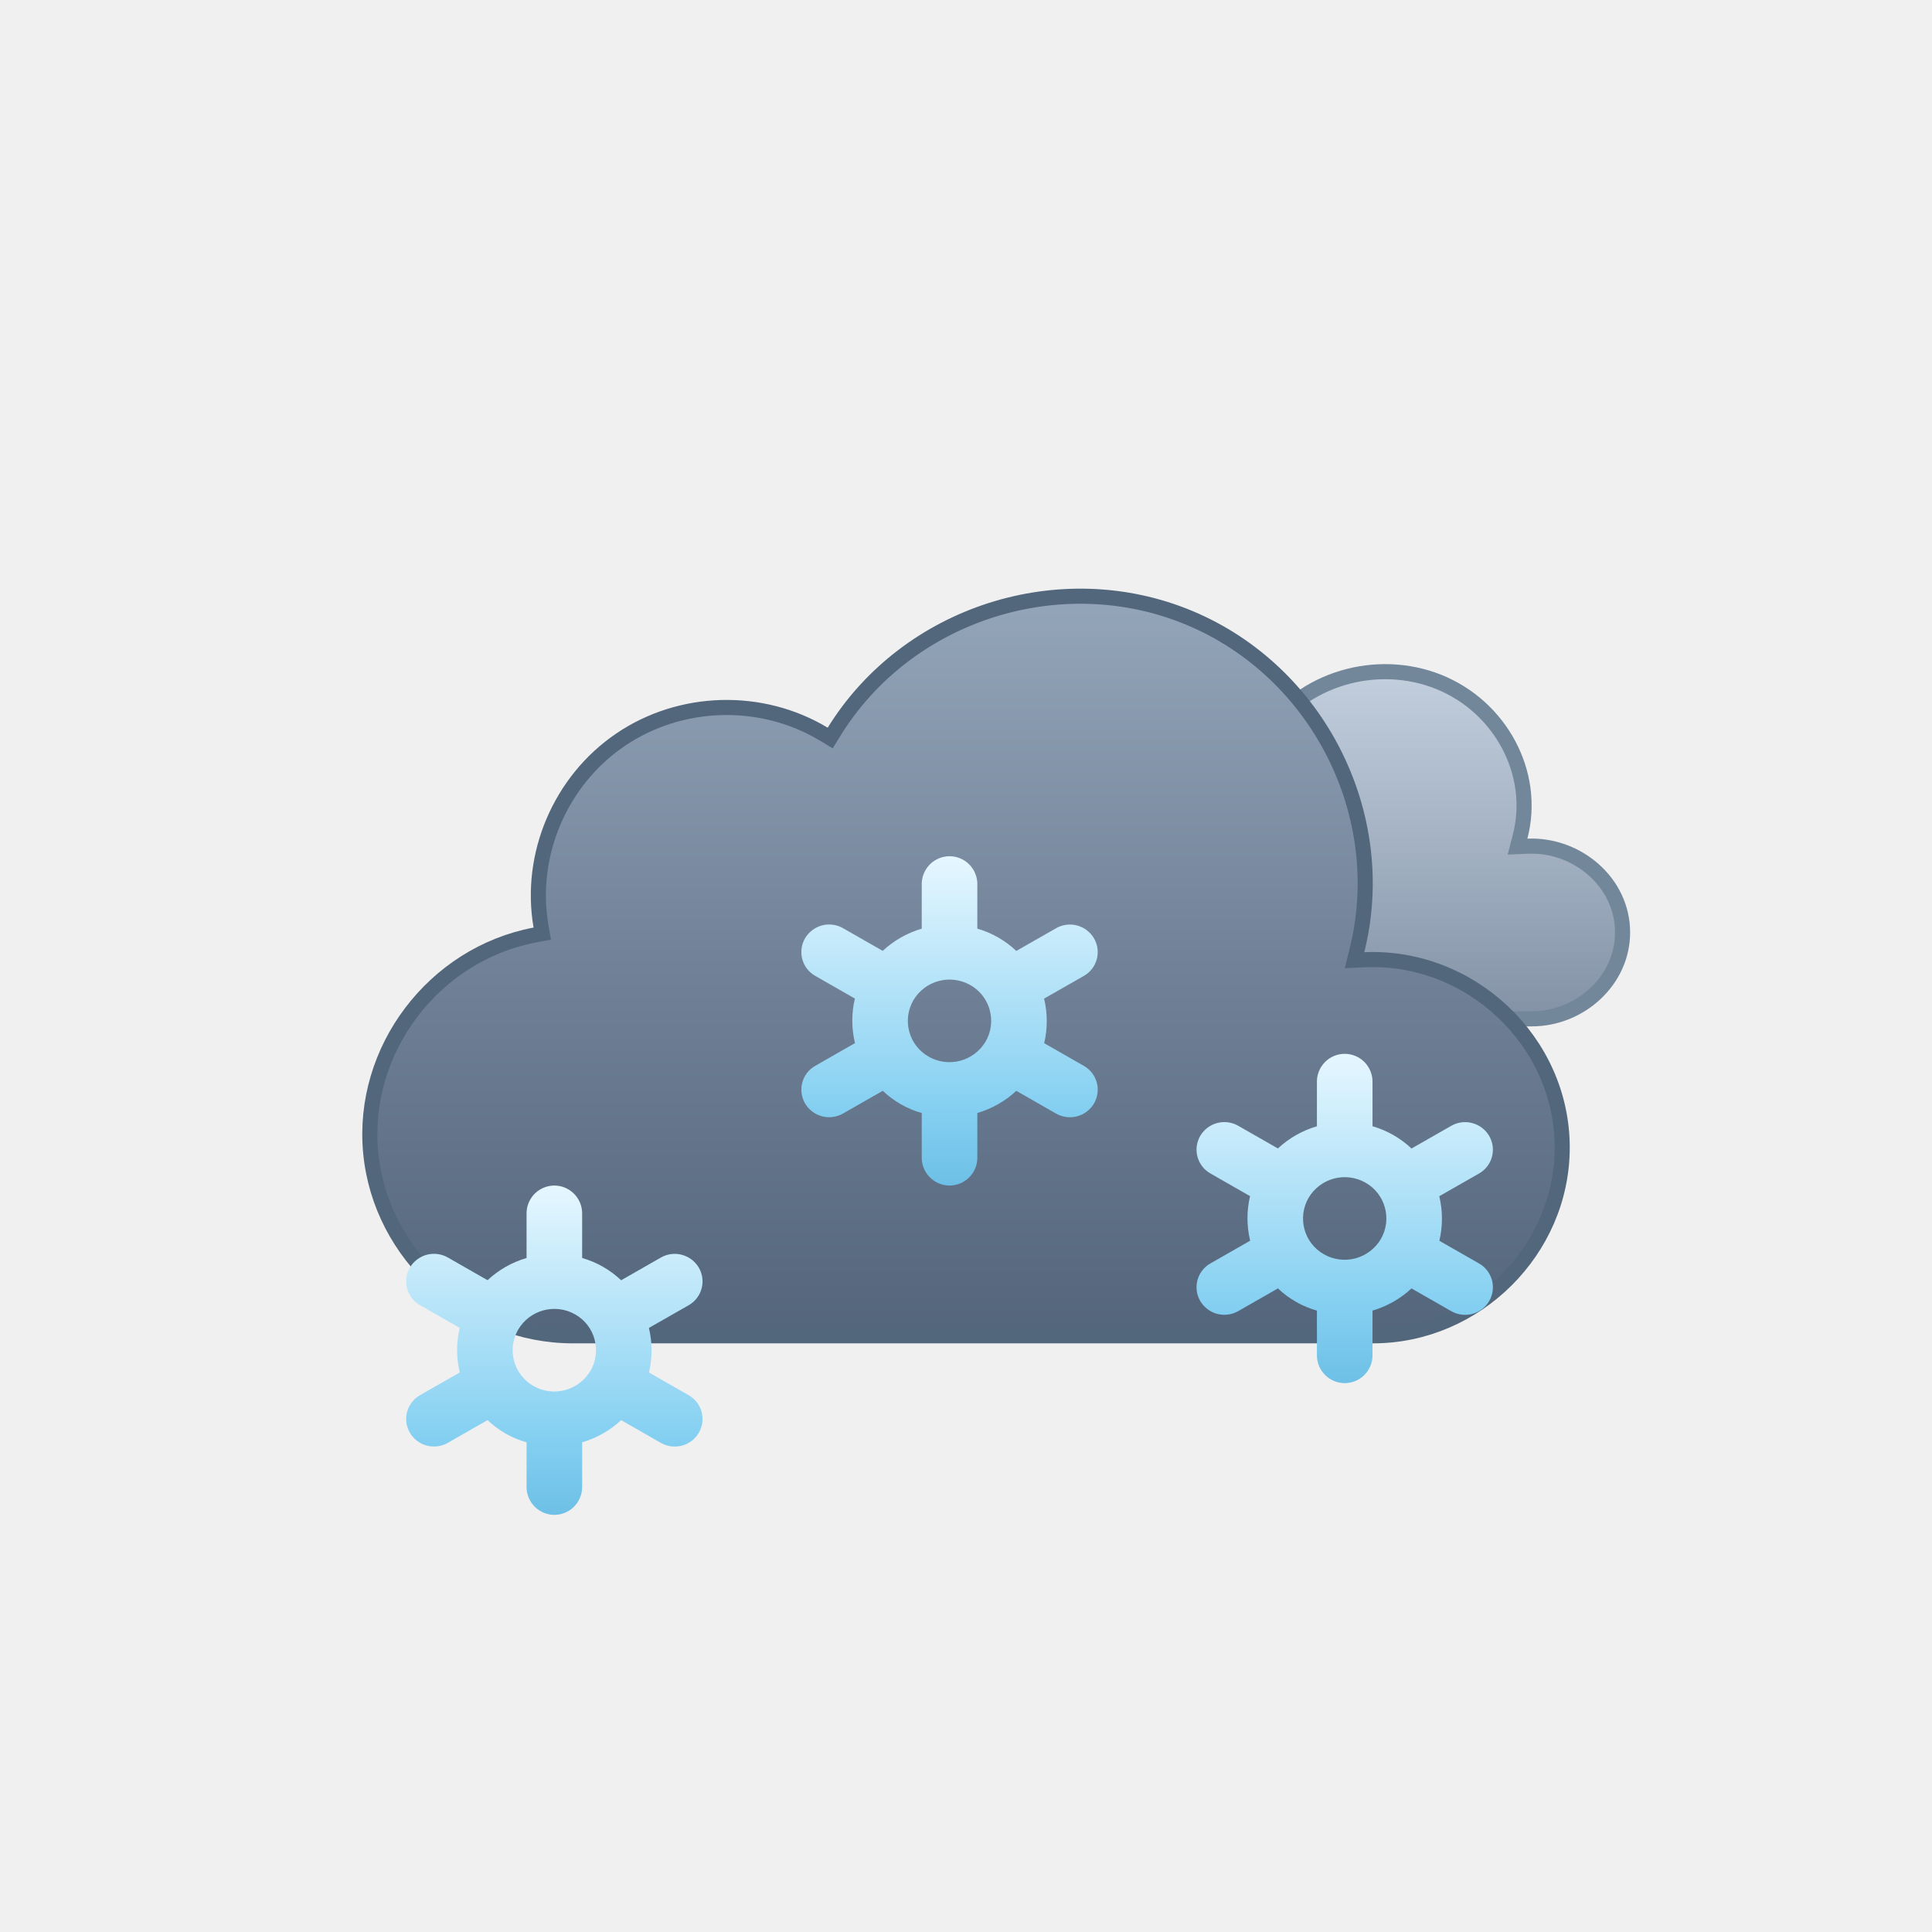
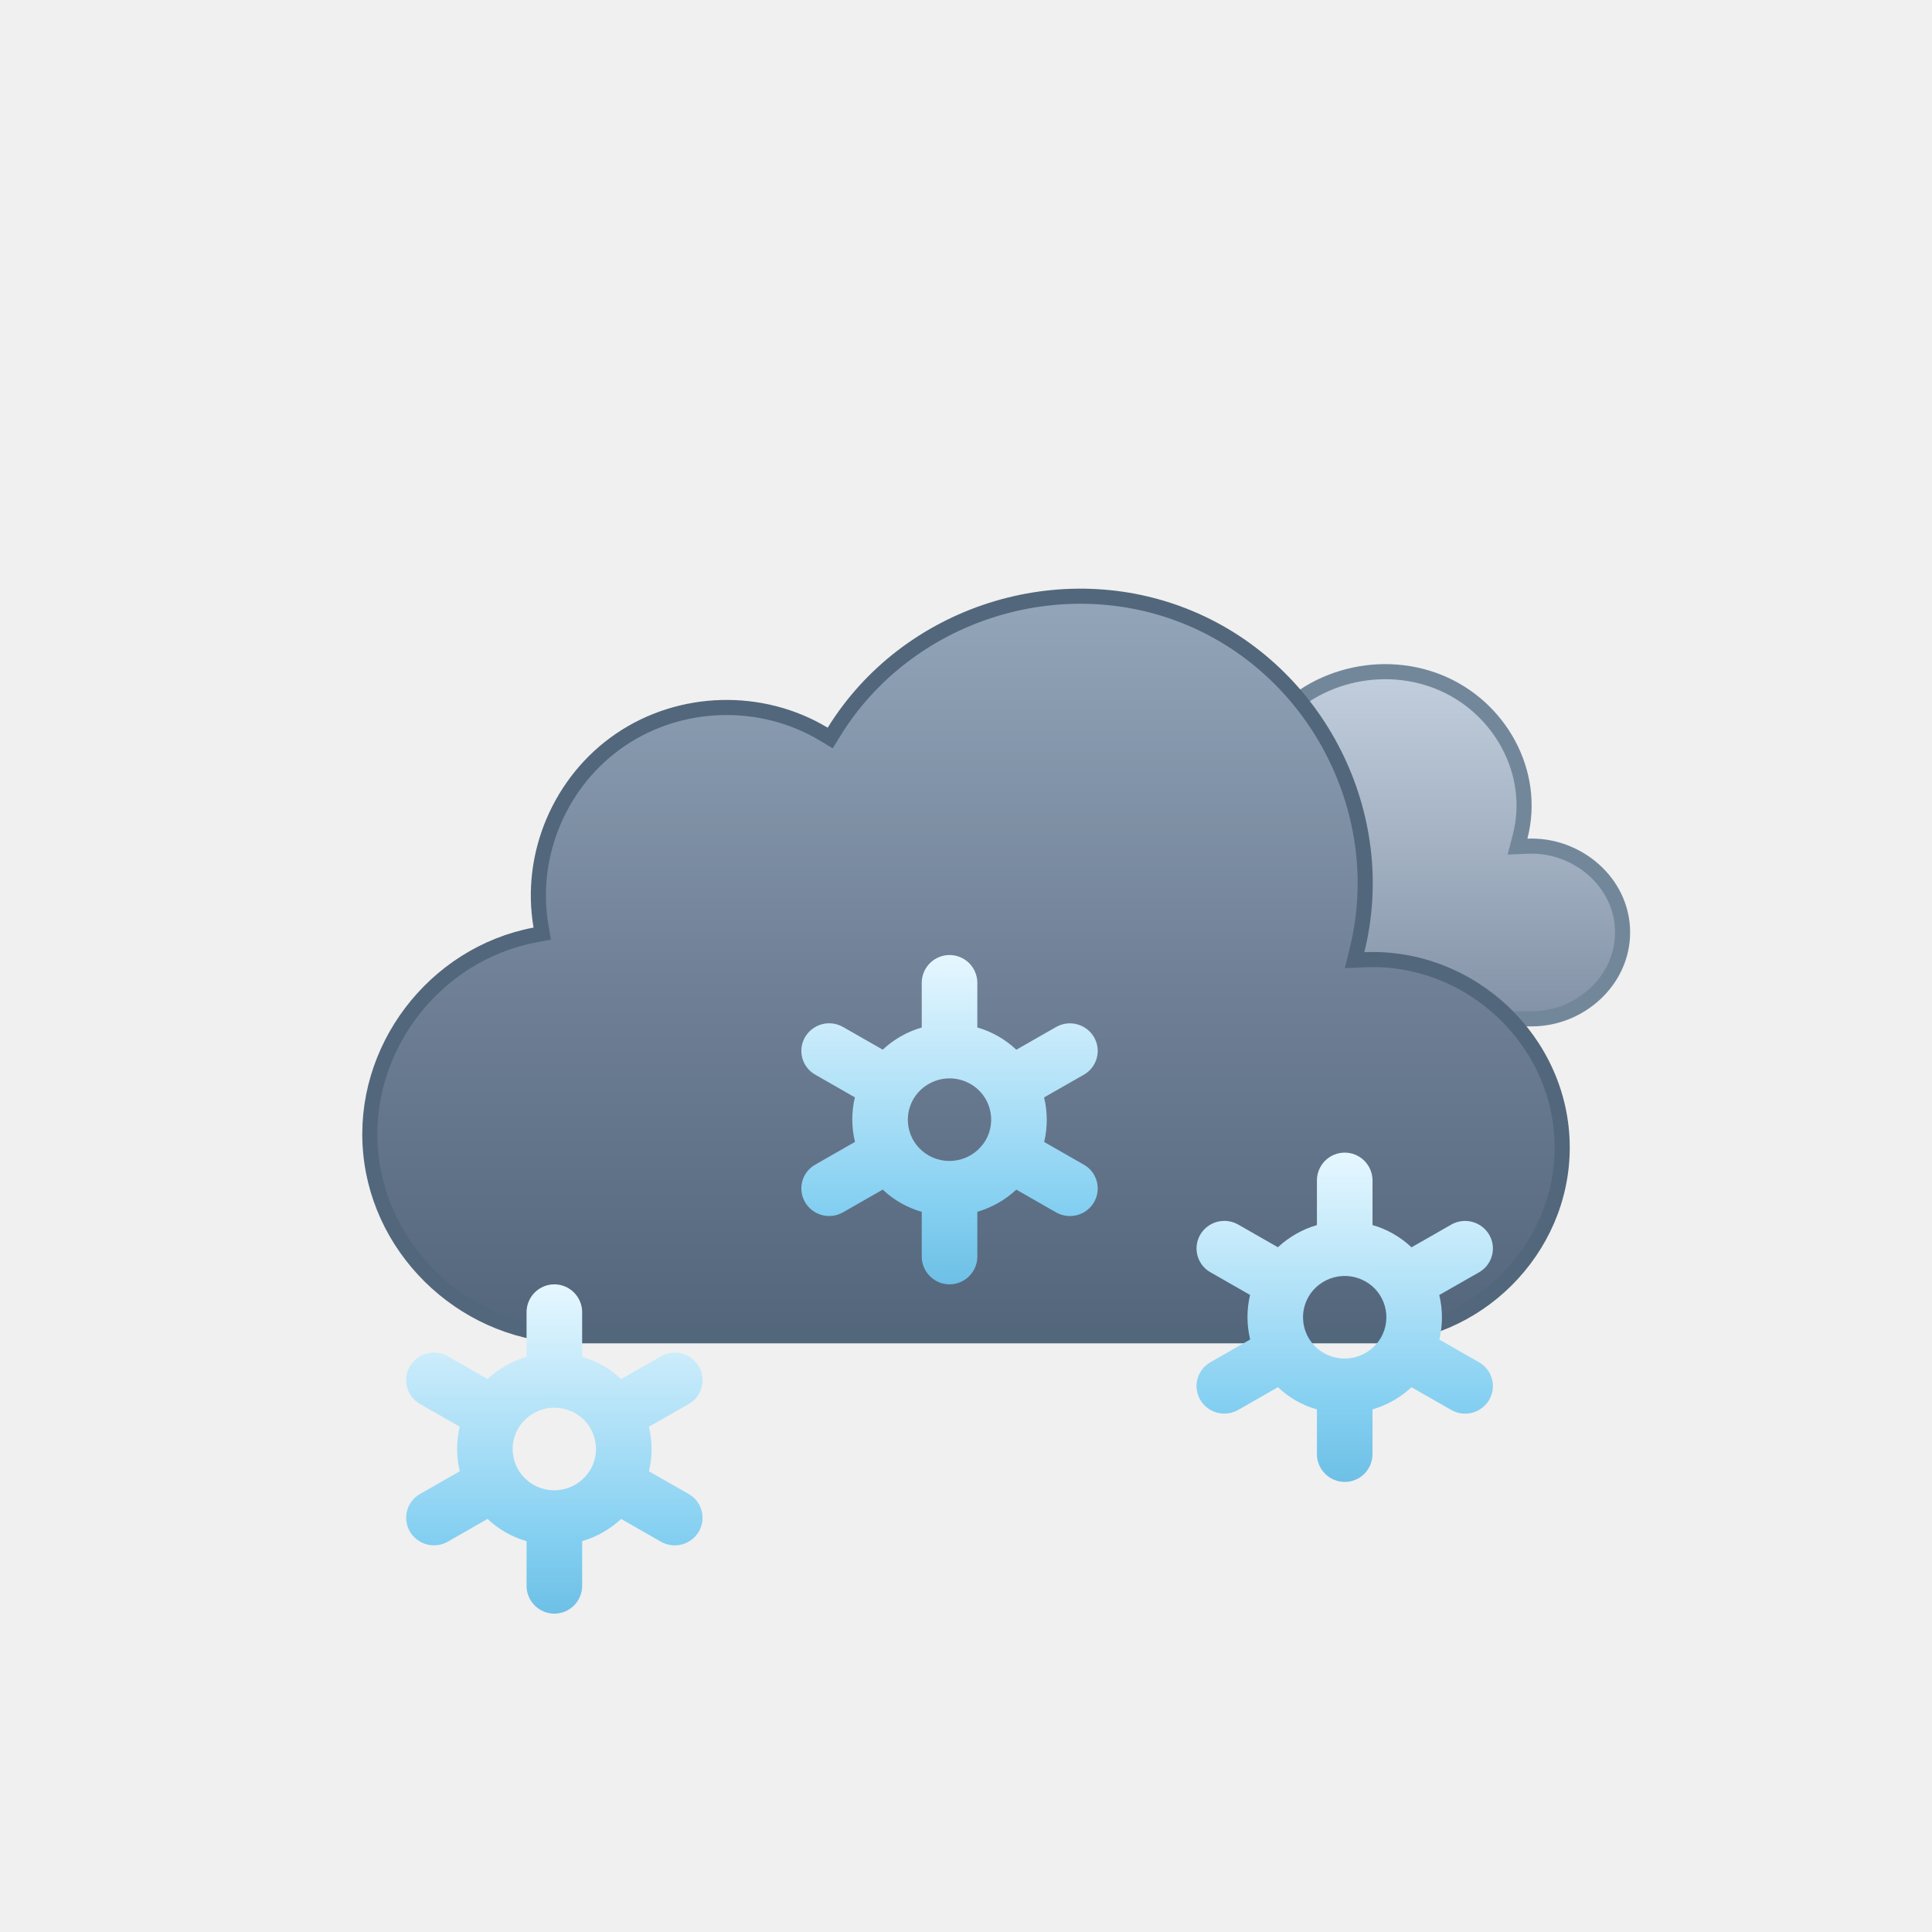
<svg xmlns="http://www.w3.org/2000/svg" viewBox="-24 -24 176 176" fill="none">
  <g id="extreme-snow" clip-path="url(#clip0_1858_8878)">
    <g id="Sky" transform="translate(-24 -24) scale(1.375)">
      <g id="Clouds">
        <g id="Secondary Cloud">
          <path id="Secondary_Cloud" d="M83.839 48.693C86.244 44.958 91.215 43.529 95.318 45.177C99.361 46.801 101.814 51.189 100.71 55.437L100.54 56.09L101.215 56.062C104.496 55.924 107.5 58.465 107.5 61.774C107.5 64.976 104.669 67.5 101.489 67.5H74.977C71.768 67.501 68.845 65.118 68.529 61.907C68.214 58.707 70.617 55.841 73.764 55.27L74.255 55.182L74.167 54.69C73.773 52.493 74.812 50.249 76.685 49.027C78.611 47.771 81.177 47.707 83.168 48.856L83.581 49.094L83.839 48.693Z" fill="url(#paint0_linear_1858_8878)" stroke="#73879B" stroke-miterlimit="10" />
        </g>
        <g id="Cloud">
          <path id="Cloud_2" d="M55.262 48.475C60.123 40.611 70.297 37.38 78.815 40.943C87.321 44.502 92.138 54.003 89.903 62.965L89.742 63.614L90.411 63.585C97.42 63.279 103.5 68.992 103.5 76.028C103.5 82.84 97.772 88.5 90.977 88.5H37.954C31.128 88.502 25.203 83.171 24.559 76.36C23.916 69.552 28.737 63.212 35.443 61.945L35.926 61.853L35.842 61.369C35.026 56.624 37.126 51.717 41.105 49.013C45.095 46.301 50.446 46.154 54.58 48.64L55.003 48.895L55.262 48.475Z" fill="url(#paint1_linear_1858_8878)" stroke="#52677B" stroke-miterlimit="10" />
        </g>
      </g>
    </g>
    <g id="Precipitation">
      <g id="Snowflakes" transform="translate(-128 -192) scale(3)">
-         <path id="Snowflake 1" d="M52.578 90.366L51.373 89.677C51.479 89.233 51.479 88.769 51.371 88.324L52.578 87.635C52.674 87.581 52.758 87.508 52.825 87.421C52.893 87.334 52.942 87.235 52.971 87.128C53 87.022 53.007 86.911 52.993 86.802C52.978 86.693 52.942 86.588 52.887 86.493C52.773 86.3 52.589 86.16 52.373 86.103C52.157 86.045 51.928 86.075 51.734 86.187L50.528 86.876C50.193 86.559 49.787 86.326 49.344 86.2V84.82C49.337 84.6 49.245 84.392 49.087 84.239C48.93 84.086 48.719 84 48.5 84C48.281 84 48.07 84.086 47.912 84.239C47.755 84.392 47.663 84.6 47.656 84.82V86.2C47.214 86.329 46.808 86.56 46.471 86.874L45.266 86.185C45.072 86.074 44.843 86.044 44.627 86.101C44.411 86.159 44.227 86.299 44.113 86.491C44.058 86.586 44.022 86.692 44.007 86.801C43.993 86.91 44 87.021 44.029 87.127C44.057 87.233 44.107 87.333 44.175 87.42C44.242 87.507 44.326 87.579 44.422 87.633L45.626 88.322C45.52 88.767 45.521 89.231 45.629 89.675L44.422 90.365C44.326 90.419 44.242 90.491 44.175 90.578C44.107 90.665 44.057 90.764 44.029 90.871C44 90.977 43.993 91.088 44.007 91.197C44.022 91.306 44.058 91.412 44.113 91.507C44.227 91.699 44.411 91.839 44.627 91.897C44.843 91.954 45.072 91.924 45.266 91.813L46.472 91.123C46.806 91.441 47.213 91.673 47.656 91.798V93.18C47.663 93.4 47.755 93.608 47.913 93.761C48.07 93.914 48.281 94 48.5 94C48.719 94 48.93 93.914 49.088 93.761C49.245 93.608 49.337 93.4 49.344 93.18V91.797C49.785 91.668 50.191 91.438 50.528 91.124L51.734 91.814C51.928 91.925 52.157 91.955 52.373 91.898C52.589 91.841 52.773 91.701 52.887 91.508C52.942 91.413 52.978 91.308 52.993 91.198C53.007 91.089 53 90.978 52.971 90.872C52.942 90.766 52.893 90.666 52.825 90.579C52.758 90.493 52.674 90.42 52.578 90.366ZM47.866 90.086C47.723 90.005 47.597 89.896 47.496 89.766C47.394 89.635 47.32 89.486 47.277 89.327C47.234 89.167 47.223 89.001 47.244 88.837C47.266 88.673 47.32 88.515 47.403 88.372C47.574 88.084 47.85 87.874 48.174 87.788C48.497 87.702 48.841 87.747 49.132 87.913C49.276 87.994 49.402 88.103 49.503 88.233C49.604 88.364 49.678 88.513 49.721 88.672C49.764 88.832 49.776 88.998 49.754 89.162C49.733 89.326 49.679 89.484 49.596 89.626C49.425 89.915 49.148 90.125 48.825 90.211C48.501 90.297 48.157 90.252 47.866 90.087V90.086Z" fill="url(#heavySnowflakeGradient)" transform="translate(3, 8)" />
-         <path id="Snowflake 2" d="M67.578 90.366L66.374 89.677C66.479 89.233 66.479 88.769 66.371 88.324L67.578 87.635C67.674 87.581 67.758 87.508 67.825 87.421C67.893 87.334 67.942 87.235 67.971 87.128C68 87.022 68.007 86.911 67.993 86.802C67.978 86.693 67.942 86.588 67.887 86.493C67.773 86.3 67.589 86.16 67.373 86.103C67.157 86.045 66.928 86.075 66.734 86.187L65.528 86.876C65.193 86.559 64.787 86.326 64.344 86.2V84.82C64.337 84.6 64.245 84.392 64.088 84.239C63.93 84.086 63.719 84 63.5 84C63.281 84 63.07 84.086 62.912 84.239C62.755 84.392 62.663 84.6 62.656 84.82V86.2C62.214 86.329 61.808 86.56 61.471 86.874L60.266 86.185C60.072 86.074 59.843 86.044 59.627 86.101C59.411 86.159 59.227 86.299 59.113 86.491C59.058 86.586 59.022 86.692 59.007 86.801C58.993 86.91 59 87.021 59.029 87.127C59.057 87.233 59.107 87.333 59.175 87.42C59.242 87.507 59.326 87.579 59.422 87.633L60.626 88.322C60.52 88.767 60.521 89.231 60.629 89.675L59.422 90.365C59.326 90.419 59.242 90.491 59.175 90.578C59.107 90.665 59.057 90.764 59.029 90.871C59 90.977 58.993 91.088 59.007 91.197C59.022 91.306 59.058 91.412 59.113 91.507C59.227 91.699 59.411 91.839 59.627 91.897C59.843 91.954 60.072 91.924 60.266 91.813L61.472 91.123C61.806 91.441 62.213 91.673 62.656 91.798V93.18C62.663 93.4 62.755 93.608 62.913 93.761C63.07 93.914 63.281 94 63.5 94C63.719 94 63.93 93.914 64.088 93.761C64.245 93.608 64.337 93.4 64.344 93.18V91.797C64.785 91.668 65.191 91.438 65.528 91.124L66.734 91.814C66.928 91.925 67.157 91.955 67.373 91.898C67.589 91.841 67.773 91.701 67.887 91.508C67.942 91.413 67.978 91.308 67.993 91.198C68.007 91.089 68 90.978 67.971 90.872C67.942 90.766 67.893 90.666 67.825 90.579C67.758 90.493 67.674 90.42 67.578 90.366ZM62.866 90.086C62.723 90.005 62.597 89.896 62.496 89.766C62.394 89.635 62.32 89.486 62.277 89.327C62.234 89.167 62.223 89.001 62.244 88.837C62.266 88.673 62.32 88.515 62.403 88.372C62.574 88.084 62.85 87.874 63.174 87.788C63.497 87.702 63.841 87.747 64.132 87.913C64.276 87.994 64.402 88.103 64.503 88.233C64.604 88.364 64.678 88.513 64.721 88.672C64.764 88.832 64.776 88.998 64.754 89.162C64.733 89.326 64.679 89.484 64.596 89.626C64.425 89.915 64.148 90.125 63.825 90.211C63.501 90.297 63.157 90.252 62.866 90.087V90.086Z" fill="url(#heavySnowflakeGradient)" transform="translate(0, -2)" />
-         <path id="Snowflake 3" d="M82.578 90.366L81.374 89.677C81.479 89.233 81.479 88.769 81.371 88.324L82.578 87.635C82.674 87.581 82.758 87.508 82.825 87.421C82.893 87.334 82.942 87.235 82.971 87.128C83 87.022 83.007 86.911 82.993 86.802C82.978 86.693 82.942 86.588 82.887 86.493C82.773 86.3 82.589 86.16 82.373 86.103C82.157 86.045 81.928 86.075 81.734 86.187L80.528 86.876C80.193 86.559 79.787 86.326 79.344 86.2V84.82C79.337 84.6 79.245 84.392 79.088 84.239C78.93 84.086 78.719 84 78.5 84C78.281 84 78.07 84.086 77.912 84.239C77.755 84.392 77.663 84.6 77.656 84.82V86.2C77.214 86.329 76.808 86.56 76.471 86.874L75.266 86.185C75.072 86.074 74.843 86.044 74.627 86.101C74.411 86.159 74.227 86.299 74.113 86.491C74.058 86.586 74.022 86.692 74.007 86.801C73.993 86.91 74 87.021 74.029 87.127C74.058 87.233 74.107 87.333 74.175 87.42C74.242 87.507 74.326 87.579 74.422 87.633L75.626 88.322C75.52 88.767 75.521 89.231 75.629 89.675L74.422 90.365C74.326 90.419 74.242 90.491 74.175 90.578C74.107 90.665 74.058 90.764 74.029 90.871C74 90.977 73.993 91.088 74.007 91.197C74.022 91.306 74.058 91.412 74.113 91.507C74.227 91.699 74.411 91.839 74.627 91.897C74.843 91.954 75.072 91.924 75.266 91.813L76.472 91.123C76.806 91.441 77.213 91.673 77.656 91.798V93.18C77.663 93.4 77.755 93.608 77.913 93.761C78.07 93.914 78.281 94 78.5 94C78.719 94 78.93 93.914 79.088 93.761C79.245 93.608 79.337 93.4 79.344 93.18V91.797C79.785 91.668 80.191 91.438 80.528 91.124L81.734 91.814C81.928 91.925 82.157 91.955 82.373 91.898C82.589 91.841 82.773 91.701 82.887 91.508C82.942 91.413 82.978 91.308 82.993 91.198C83.007 91.089 83 90.978 82.971 90.872C82.942 90.766 82.893 90.666 82.825 90.579C82.758 90.493 82.674 90.42 82.578 90.366ZM77.866 90.086C77.723 90.005 77.597 89.896 77.496 89.766C77.394 89.635 77.32 89.486 77.277 89.327C77.234 89.167 77.223 89.001 77.244 88.837C77.266 88.673 77.32 88.515 77.403 88.372C77.573 88.084 77.85 87.874 78.174 87.788C78.497 87.702 78.841 87.747 79.132 87.913C79.276 87.994 79.402 88.103 79.503 88.233C79.604 88.364 79.678 88.513 79.721 88.672C79.764 88.832 79.776 88.998 79.754 89.162C79.733 89.326 79.679 89.484 79.596 89.626C79.425 89.915 79.148 90.125 78.825 90.211C78.501 90.297 78.157 90.252 77.866 90.087V90.086Z" fill="url(#heavySnowflakeGradient)" transform="translate(-3, 4)" />
+         <path id="Snowflake 1" d="M52.578 90.366L51.373 89.677C51.479 89.233 51.479 88.769 51.371 88.324L52.578 87.635C52.674 87.581 52.758 87.508 52.825 87.421C52.893 87.334 52.942 87.235 52.971 87.128C53 87.022 53.007 86.911 52.993 86.802C52.978 86.693 52.942 86.588 52.887 86.493C52.773 86.3 52.589 86.16 52.373 86.103C52.157 86.045 51.928 86.075 51.734 86.187L50.528 86.876C50.193 86.559 49.787 86.326 49.344 86.2V84.82C49.337 84.6 49.245 84.392 49.087 84.239C48.93 84.086 48.719 84 48.5 84C48.281 84 48.07 84.086 47.912 84.239C47.755 84.392 47.663 84.6 47.656 84.82V86.2C47.214 86.329 46.808 86.56 46.471 86.874L45.266 86.185C45.072 86.074 44.843 86.044 44.627 86.101C44.411 86.159 44.227 86.299 44.113 86.491C44.058 86.586 44.022 86.692 44.007 86.801C43.993 86.91 44 87.021 44.029 87.127C44.057 87.233 44.107 87.333 44.175 87.42C44.242 87.507 44.326 87.579 44.422 87.633L45.626 88.322C45.52 88.767 45.521 89.231 45.629 89.675L44.422 90.365C44.326 90.419 44.242 90.491 44.175 90.578C44.107 90.665 44.057 90.764 44.029 90.871C44 90.977 43.993 91.088 44.007 91.197C44.022 91.306 44.058 91.412 44.113 91.507C44.227 91.699 44.411 91.839 44.627 91.897C44.843 91.954 45.072 91.924 45.266 91.813L46.472 91.123C46.806 91.441 47.213 91.673 47.656 91.798V93.18C47.663 93.4 47.755 93.608 47.913 93.761C48.07 93.914 48.281 94 48.5 94C48.719 94 48.93 93.914 49.088 93.761C49.245 93.608 49.337 93.4 49.344 93.18V91.797C49.785 91.668 50.191 91.438 50.528 91.124L51.734 91.814C51.928 91.925 52.157 91.955 52.373 91.898C52.589 91.841 52.773 91.701 52.887 91.508C52.942 91.413 52.978 91.308 52.993 91.198C53.007 91.089 53 90.978 52.971 90.872C52.942 90.766 52.893 90.666 52.825 90.579C52.758 90.493 52.674 90.42 52.578 90.366ZM47.866 90.086C47.723 90.005 47.597 89.896 47.496 89.766C47.394 89.635 47.32 89.486 47.277 89.327C47.234 89.167 47.223 89.001 47.244 88.837C47.266 88.673 47.32 88.515 47.403 88.372C47.574 88.084 47.85 87.874 48.174 87.788C48.497 87.702 48.841 87.747 49.132 87.913C49.276 87.994 49.402 88.103 49.503 88.233C49.604 88.364 49.678 88.513 49.721 88.672C49.764 88.832 49.776 88.998 49.754 89.162C49.733 89.326 49.679 89.484 49.596 89.626C49.425 89.915 49.148 90.125 48.825 90.211C48.501 90.297 48.157 90.252 47.866 90.087V90.086Z" fill="url(#heavySnowflakeGradient)" transform="translate(3, 11)" />
+         <path id="Snowflake 2" d="M67.578 90.366L66.374 89.677C66.479 89.233 66.479 88.769 66.371 88.324L67.578 87.635C67.674 87.581 67.758 87.508 67.825 87.421C67.893 87.334 67.942 87.235 67.971 87.128C68 87.022 68.007 86.911 67.993 86.802C67.978 86.693 67.942 86.588 67.887 86.493C67.773 86.3 67.589 86.16 67.373 86.103C67.157 86.045 66.928 86.075 66.734 86.187L65.528 86.876C65.193 86.559 64.787 86.326 64.344 86.2V84.82C64.337 84.6 64.245 84.392 64.088 84.239C63.93 84.086 63.719 84 63.5 84C63.281 84 63.07 84.086 62.912 84.239C62.755 84.392 62.663 84.6 62.656 84.82V86.2C62.214 86.329 61.808 86.56 61.471 86.874L60.266 86.185C60.072 86.074 59.843 86.044 59.627 86.101C59.411 86.159 59.227 86.299 59.113 86.491C59.058 86.586 59.022 86.692 59.007 86.801C58.993 86.91 59 87.021 59.029 87.127C59.057 87.233 59.107 87.333 59.175 87.42C59.242 87.507 59.326 87.579 59.422 87.633L60.626 88.322C60.52 88.767 60.521 89.231 60.629 89.675L59.422 90.365C59.326 90.419 59.242 90.491 59.175 90.578C59.107 90.665 59.057 90.764 59.029 90.871C59 90.977 58.993 91.088 59.007 91.197C59.022 91.306 59.058 91.412 59.113 91.507C59.227 91.699 59.411 91.839 59.627 91.897C59.843 91.954 60.072 91.924 60.266 91.813L61.472 91.123C61.806 91.441 62.213 91.673 62.656 91.798V93.18C62.663 93.4 62.755 93.608 62.913 93.761C63.07 93.914 63.281 94 63.5 94C63.719 94 63.93 93.914 64.088 93.761C64.245 93.608 64.337 93.4 64.344 93.18V91.797C64.785 91.668 65.191 91.438 65.528 91.124L66.734 91.814C66.928 91.925 67.157 91.955 67.373 91.898C67.589 91.841 67.773 91.701 67.887 91.508C67.942 91.413 67.978 91.308 67.993 91.198C68.007 91.089 68 90.978 67.971 90.872C67.942 90.766 67.893 90.666 67.825 90.579C67.758 90.493 67.674 90.42 67.578 90.366ZM62.866 90.086C62.723 90.005 62.597 89.896 62.496 89.766C62.394 89.635 62.32 89.486 62.277 89.327C62.234 89.167 62.223 89.001 62.244 88.837C62.266 88.673 62.32 88.515 62.403 88.372C62.574 88.084 62.85 87.874 63.174 87.788C63.497 87.702 63.841 87.747 64.132 87.913C64.276 87.994 64.402 88.103 64.503 88.233C64.604 88.364 64.678 88.513 64.721 88.672C64.764 88.832 64.776 88.998 64.754 89.162C64.733 89.326 64.679 89.484 64.596 89.626C64.425 89.915 64.148 90.125 63.825 90.211C63.501 90.297 63.157 90.252 62.866 90.087V90.086Z" fill="url(#heavySnowflakeGradient)" transform="translate(0, 1)" />
+         <path id="Snowflake 3" d="M82.578 90.366L81.374 89.677C81.479 89.233 81.479 88.769 81.371 88.324L82.578 87.635C82.674 87.581 82.758 87.508 82.825 87.421C82.893 87.334 82.942 87.235 82.971 87.128C83 87.022 83.007 86.911 82.993 86.802C82.978 86.693 82.942 86.588 82.887 86.493C82.773 86.3 82.589 86.16 82.373 86.103C82.157 86.045 81.928 86.075 81.734 86.187L80.528 86.876C80.193 86.559 79.787 86.326 79.344 86.2V84.82C79.337 84.6 79.245 84.392 79.088 84.239C78.93 84.086 78.719 84 78.5 84C78.281 84 78.07 84.086 77.912 84.239C77.755 84.392 77.663 84.6 77.656 84.82V86.2C77.214 86.329 76.808 86.56 76.471 86.874L75.266 86.185C75.072 86.074 74.843 86.044 74.627 86.101C74.411 86.159 74.227 86.299 74.113 86.491C74.058 86.586 74.022 86.692 74.007 86.801C73.993 86.91 74 87.021 74.029 87.127C74.058 87.233 74.107 87.333 74.175 87.42C74.242 87.507 74.326 87.579 74.422 87.633L75.626 88.322C75.52 88.767 75.521 89.231 75.629 89.675L74.422 90.365C74.326 90.419 74.242 90.491 74.175 90.578C74.107 90.665 74.058 90.764 74.029 90.871C74 90.977 73.993 91.088 74.007 91.197C74.022 91.306 74.058 91.412 74.113 91.507C74.227 91.699 74.411 91.839 74.627 91.897C74.843 91.954 75.072 91.924 75.266 91.813L76.472 91.123C76.806 91.441 77.213 91.673 77.656 91.798V93.18C77.663 93.4 77.755 93.608 77.913 93.761C78.07 93.914 78.281 94 78.5 94C78.719 94 78.93 93.914 79.088 93.761C79.245 93.608 79.337 93.4 79.344 93.18V91.797C79.785 91.668 80.191 91.438 80.528 91.124L81.734 91.814C81.928 91.925 82.157 91.955 82.373 91.898C82.589 91.841 82.773 91.701 82.887 91.508C82.942 91.413 82.978 91.308 82.993 91.198C83.007 91.089 83 90.978 82.971 90.872C82.942 90.766 82.893 90.666 82.825 90.579C82.758 90.493 82.674 90.42 82.578 90.366ZM77.866 90.086C77.723 90.005 77.597 89.896 77.496 89.766C77.394 89.635 77.32 89.486 77.277 89.327C77.234 89.167 77.223 89.001 77.244 88.837C77.266 88.673 77.32 88.515 77.403 88.372C77.573 88.084 77.85 87.874 78.174 87.788C78.497 87.702 78.841 87.747 79.132 87.913C79.276 87.994 79.402 88.103 79.503 88.233C79.604 88.364 79.678 88.513 79.721 88.672C79.764 88.832 79.776 88.998 79.754 89.162C79.733 89.326 79.679 89.484 79.596 89.626C79.425 89.915 79.148 90.125 78.825 90.211C78.501 90.297 78.157 90.252 77.866 90.087V90.086Z" fill="url(#heavySnowflakeGradient)" transform="translate(-3, 7)" />
      </g>
    </g>
  </g>
  <defs>
    <linearGradient id="paint0_linear_1858_8878" x1="88" y1="44" x2="88" y2="68" gradientUnits="userSpaceOnUse">
      <stop stop-color="#C4D0DE" />
      <stop offset=".5" stop-color="#A3B1C3" />
      <stop offset="1" stop-color="#8190A4" />
    </linearGradient>
    <linearGradient id="paint1_linear_1858_8878" x1="64.001" y1="39" x2="64.001" y2="89" gradientUnits="userSpaceOnUse">
      <stop stop-color="#94A6BA" />
      <stop offset=".5" stop-color="#718298" />
      <stop offset="1" stop-color="#53657A" />
    </linearGradient>
    <linearGradient id="heavySnowflakeGradient" x1="64" y1="84" x2="64" y2="102" gradientUnits="userSpaceOnUse">
      <stop stop-color="#E6F7FF" />
      <stop offset=".43" stop-color="#83CFF1" />
      <stop offset="1" stop-color="#238ABF" />
    </linearGradient>
    <clipPath id="clip0_1858_8878">
      <rect width="128" height="128" fill="white" />
    </clipPath>
  </defs>
</svg>
